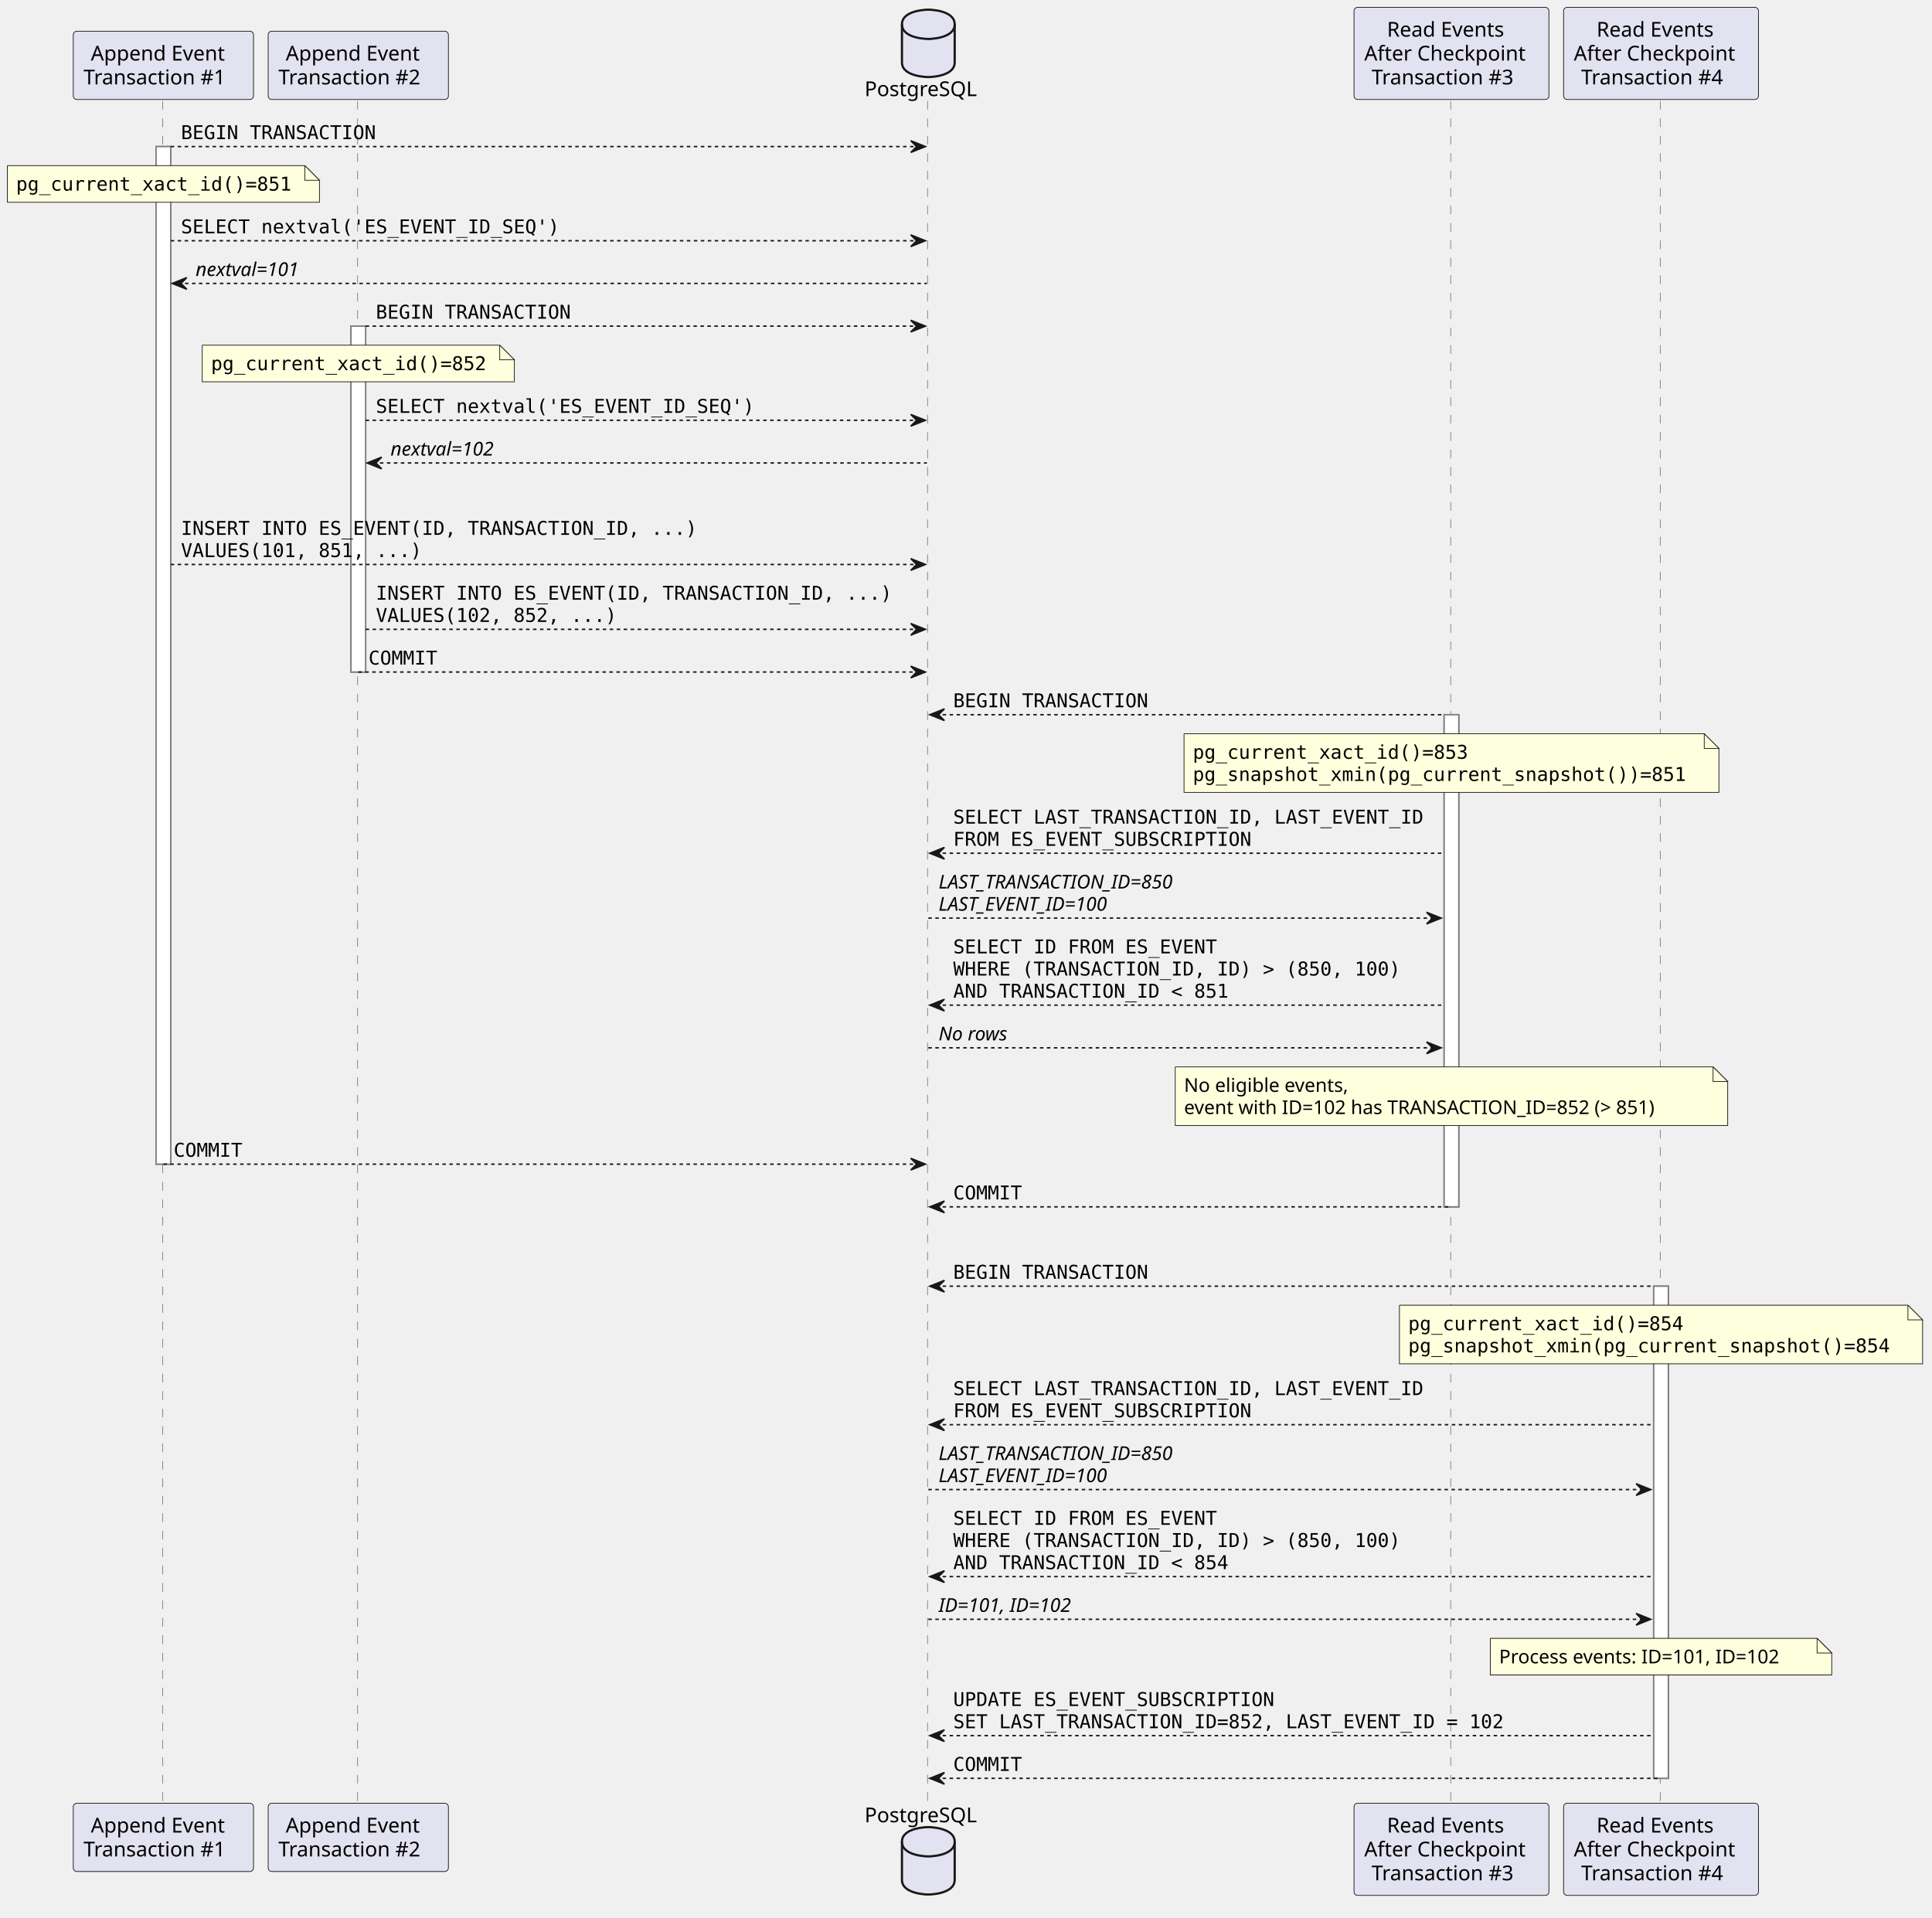
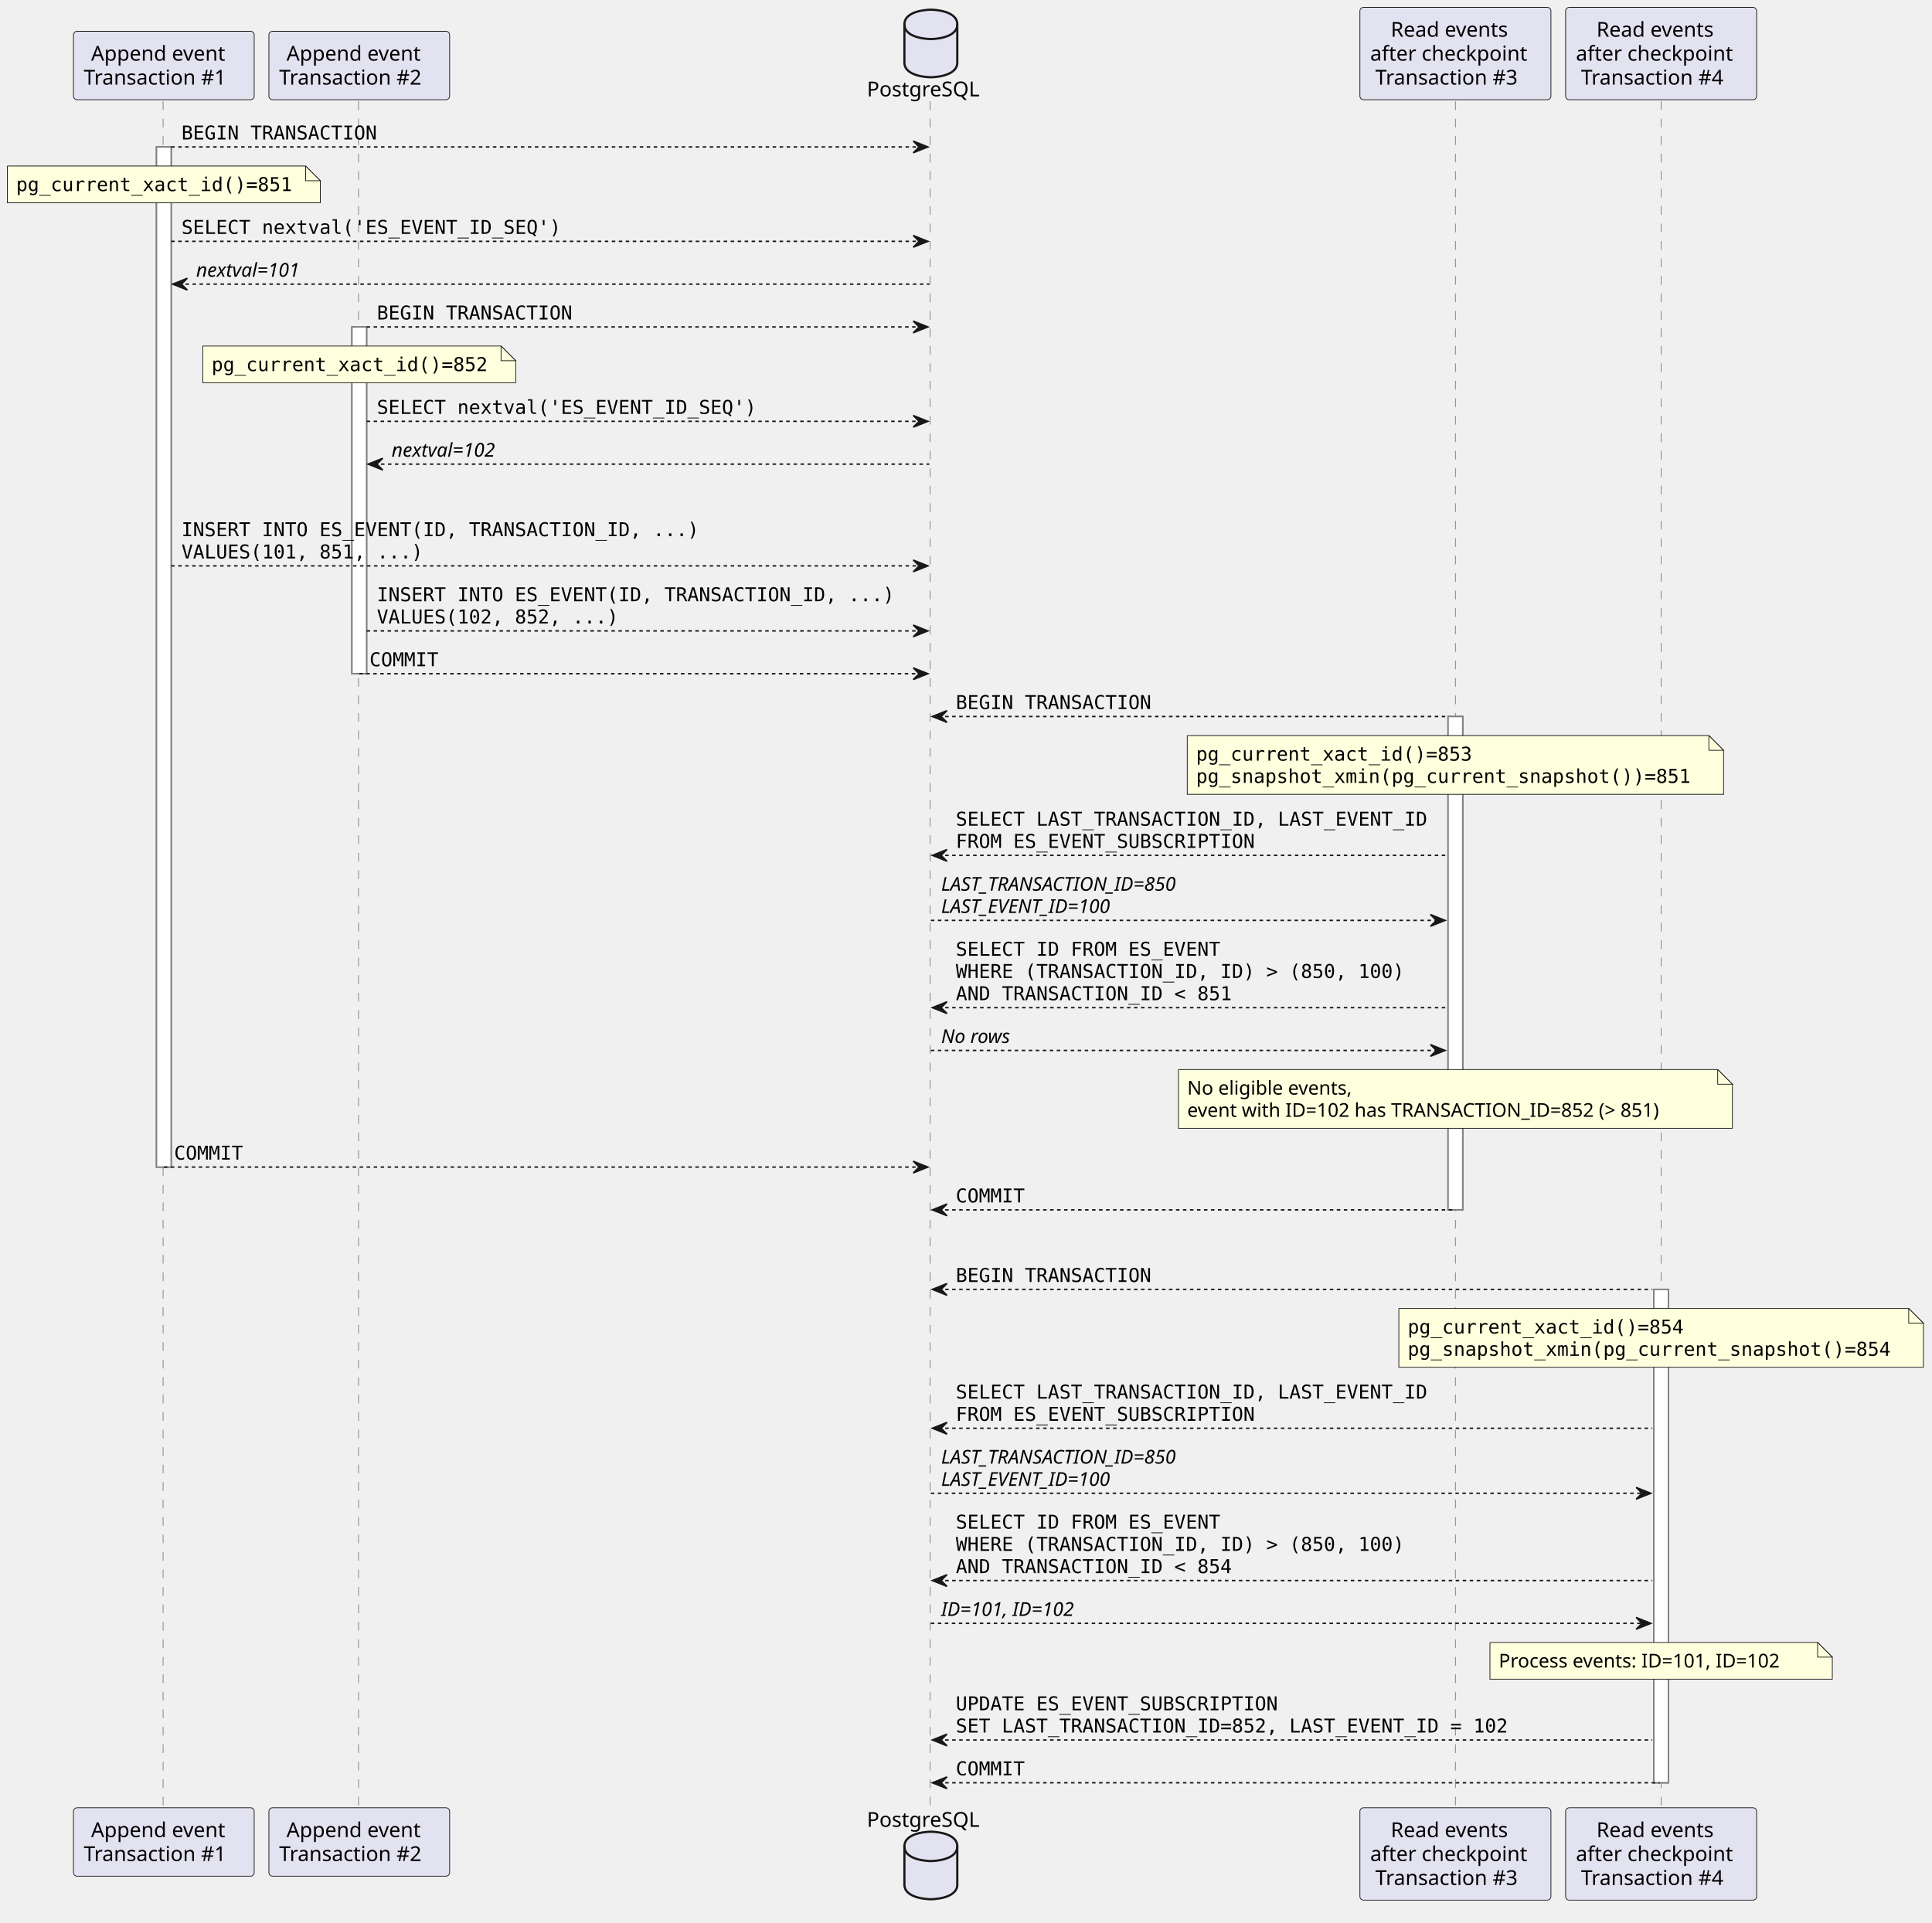
- <svg xmlns="http://www.w3.org/2000/svg" contentStyleType="text/css" height="1100.085px" preserveAspectRatio="none" style="width:1108px;height:1100px;background:#FFFFFF;" version="1.1" viewBox="0 0 1108 1100" width="1108.489px" zoomAndPan="magnify">
+ <svg xmlns="http://www.w3.org/2000/svg" contentStyleType="text/css" height="1100.085px" preserveAspectRatio="none" style="width:1105px;height:1100px;background:#FFFFFF;" version="1.1" viewBox="0 0 1105 1100" width="1105.968px" zoomAndPan="magnify">
  <defs />
  <g>
    <rect fill="#FFFFFF" height="583.619" style="stroke:#808080;stroke-width:0.84;" width="8.404" x="89.503" y="84.06" />
    <rect fill="#FFFFFF" height="198.387" style="stroke:#808080;stroke-width:0.84;" width="8.404" x="201.276" y="187.035" />
    <rect fill="#FFFFFF" height="282.257" style="stroke:#808080;stroke-width:0.84;" width="8.404" x="828.216" y="409.906" />
-     <rect fill="#FFFFFF" height="282.257" style="stroke:#808080;stroke-width:0.84;" width="8.404" x="948.393" y="737.656" />
+     <rect fill="#FFFFFF" height="282.257" style="stroke:#808080;stroke-width:0.84;" width="8.404" x="945.872" y="737.656" />
    <line style="stroke:#808080;stroke-width:0.42;stroke-dasharray:5.0,5.0;" x1="93.284" x2="93.284" y1="57.896" y2="1035.04" />
    <line style="stroke:#808080;stroke-width:0.42;stroke-dasharray:5.0,5.0;" x1="205.058" x2="205.058" y1="57.896" y2="1035.04" />
    <line style="stroke:#808080;stroke-width:0.42;stroke-dasharray:5.0,5.0;" x1="531.974" x2="531.974" y1="57.896" y2="1035.04" />
-     <line style="stroke:#808080;stroke-width:0.42;stroke-dasharray:5.0,5.0;" x1="831.997" x2="831.997" y1="57.896" y2="1035.04" />
-     <line style="stroke:#808080;stroke-width:0.42;stroke-dasharray:5.0,5.0;" x1="952.175" x2="952.175" y1="57.896" y2="1035.04" />
+     <line style="stroke:#808080;stroke-width:0.42;stroke-dasharray:5.0,5.0;" x1="832.418" x2="832.418" y1="57.896" y2="1035.04" />
+     <line style="stroke:#808080;stroke-width:0.42;stroke-dasharray:5.0,5.0;" x1="950.074" x2="950.074" y1="57.896" y2="1035.04" />
    <rect fill="#E2E2F0" height="39.157" rx="2.101" ry="2.101" style="stroke:#181818;stroke-width:0.42;" width="103.369" x="42.02" y="17.898" />
-     <text fill="#000000" font-family="sans-serif" font-size="11.766" lengthAdjust="spacing" textLength="83.2" x="52.105" y="34.702">Append Event</text>
+     <text fill="#000000" font-family="sans-serif" font-size="11.766" lengthAdjust="spacing" textLength="83.2" x="52.105" y="34.702">Append event</text>
    <text fill="#000000" font-family="sans-serif" font-size="11.766" lengthAdjust="spacing" textLength="91.604" x="47.903" y="48.398">Transaction #1</text>
    <rect fill="#E2E2F0" height="39.157" rx="2.101" ry="2.101" style="stroke:#181818;stroke-width:0.42;" width="103.369" x="42.02" y="1034.199" />
-     <text fill="#000000" font-family="sans-serif" font-size="11.766" lengthAdjust="spacing" textLength="83.2" x="52.105" y="1051.003">Append Event</text>
+     <text fill="#000000" font-family="sans-serif" font-size="11.766" lengthAdjust="spacing" textLength="83.2" x="52.105" y="1051.003">Append event</text>
    <text fill="#000000" font-family="sans-serif" font-size="11.766" lengthAdjust="spacing" textLength="91.604" x="47.903" y="1064.699">Transaction #1</text>
    <rect fill="#E2E2F0" height="39.157" rx="2.101" ry="2.101" style="stroke:#181818;stroke-width:0.42;" width="103.369" x="153.793" y="17.898" />
-     <text fill="#000000" font-family="sans-serif" font-size="11.766" lengthAdjust="spacing" textLength="83.2" x="163.878" y="34.702">Append Event</text>
+     <text fill="#000000" font-family="sans-serif" font-size="11.766" lengthAdjust="spacing" textLength="83.2" x="163.878" y="34.702">Append event</text>
    <text fill="#000000" font-family="sans-serif" font-size="11.766" lengthAdjust="spacing" textLength="91.604" x="159.676" y="48.398">Transaction #2</text>
    <rect fill="#E2E2F0" height="39.157" rx="2.101" ry="2.101" style="stroke:#181818;stroke-width:0.42;" width="103.369" x="153.793" y="1034.199" />
-     <text fill="#000000" font-family="sans-serif" font-size="11.766" lengthAdjust="spacing" textLength="83.2" x="163.878" y="1051.003">Append Event</text>
+     <text fill="#000000" font-family="sans-serif" font-size="11.766" lengthAdjust="spacing" textLength="83.2" x="163.878" y="1051.003">Append event</text>
    <text fill="#000000" font-family="sans-serif" font-size="11.766" lengthAdjust="spacing" textLength="91.604" x="159.676" y="1064.699">Transaction #2</text>
    <text fill="#000000" font-family="sans-serif" font-size="11.766" lengthAdjust="spacing" textLength="68.073" x="495.837" y="55.121">PostgreSQL</text>
    <path d="M517.267,13.945 C517.267,5.541 532.394,5.541 532.394,5.541 C532.394,5.541 547.521,5.541 547.521,13.945 L547.521,35.796 C547.521,44.2 532.394,44.2 532.394,44.2 C532.394,44.2 517.267,44.2 517.267,35.796 L517.267,13.945 " fill="#E2E2F0" style="stroke:#181818;stroke-width:1.261;" />
    <path d="M517.267,13.945 C517.267,22.349 532.394,22.349 532.394,22.349 C532.394,22.349 547.521,22.349 547.521,13.945 " fill="none" style="stroke:#181818;stroke-width:1.261;" />
    <text fill="#000000" font-family="sans-serif" font-size="11.766" lengthAdjust="spacing" textLength="68.073" x="495.837" y="1045.12">PostgreSQL</text>
    <path d="M517.267,1056.299 C517.267,1047.895 532.394,1047.895 532.394,1047.895 C532.394,1047.895 547.521,1047.895 547.521,1056.299 L547.521,1078.15 C547.521,1086.554 532.394,1086.554 532.394,1086.554 C532.394,1086.554 517.267,1086.554 517.267,1078.15 L517.267,1056.299 " fill="#E2E2F0" style="stroke:#181818;stroke-width:1.261;" />
    <path d="M517.267,1056.299 C517.267,1064.703 532.394,1064.703 532.394,1064.703 C532.394,1064.703 547.521,1064.703 547.521,1056.299 " fill="none" style="stroke:#181818;stroke-width:1.261;" />
-     <rect fill="#E2E2F0" height="52.853" rx="2.101" ry="2.101" style="stroke:#181818;stroke-width:0.42;" width="111.773" x="776.531" y="4.202" />
-     <text fill="#000000" font-family="sans-serif" font-size="11.766" lengthAdjust="spacing" textLength="73.955" x="795.44" y="21.006">Read Events</text>
-     <text fill="#000000" font-family="sans-serif" font-size="11.766" lengthAdjust="spacing" textLength="100.008" x="782.414" y="34.702">After Checkpoint</text>
+     <rect fill="#E2E2F0" height="52.853" rx="2.101" ry="2.101" style="stroke:#181818;stroke-width:0.42;" width="109.252" x="777.791" y="4.202" />
+     <text fill="#000000" font-family="sans-serif" font-size="11.766" lengthAdjust="spacing" textLength="73.955" x="795.44" y="21.006">Read events</text>
+     <text fill="#000000" font-family="sans-serif" font-size="11.766" lengthAdjust="spacing" textLength="97.487" x="783.674" y="34.702">after checkpoint</text>
    <text fill="#000000" font-family="sans-serif" font-size="11.766" lengthAdjust="spacing" textLength="91.604" x="786.616" y="48.398">Transaction #3</text>
-     <rect fill="#E2E2F0" height="52.853" rx="2.101" ry="2.101" style="stroke:#181818;stroke-width:0.42;" width="111.773" x="776.531" y="1034.199" />
-     <text fill="#000000" font-family="sans-serif" font-size="11.766" lengthAdjust="spacing" textLength="73.955" x="795.44" y="1051.003">Read Events</text>
-     <text fill="#000000" font-family="sans-serif" font-size="11.766" lengthAdjust="spacing" textLength="100.008" x="782.414" y="1064.699">After Checkpoint</text>
+     <rect fill="#E2E2F0" height="52.853" rx="2.101" ry="2.101" style="stroke:#181818;stroke-width:0.42;" width="109.252" x="777.791" y="1034.199" />
+     <text fill="#000000" font-family="sans-serif" font-size="11.766" lengthAdjust="spacing" textLength="73.955" x="795.44" y="1051.003">Read events</text>
+     <text fill="#000000" font-family="sans-serif" font-size="11.766" lengthAdjust="spacing" textLength="97.487" x="783.674" y="1064.699">after checkpoint</text>
    <text fill="#000000" font-family="sans-serif" font-size="11.766" lengthAdjust="spacing" textLength="91.604" x="786.616" y="1078.395">Transaction #3</text>
-     <rect fill="#E2E2F0" height="52.853" rx="2.101" ry="2.101" style="stroke:#181818;stroke-width:0.42;" width="111.773" x="896.708" y="4.202" />
-     <text fill="#000000" font-family="sans-serif" font-size="11.766" lengthAdjust="spacing" textLength="73.955" x="915.617" y="21.006">Read Events</text>
-     <text fill="#000000" font-family="sans-serif" font-size="11.766" lengthAdjust="spacing" textLength="100.008" x="902.591" y="34.702">After Checkpoint</text>
-     <text fill="#000000" font-family="sans-serif" font-size="11.766" lengthAdjust="spacing" textLength="91.604" x="906.793" y="48.398">Transaction #4</text>
-     <rect fill="#E2E2F0" height="52.853" rx="2.101" ry="2.101" style="stroke:#181818;stroke-width:0.42;" width="111.773" x="896.708" y="1034.199" />
-     <text fill="#000000" font-family="sans-serif" font-size="11.766" lengthAdjust="spacing" textLength="73.955" x="915.617" y="1051.003">Read Events</text>
-     <text fill="#000000" font-family="sans-serif" font-size="11.766" lengthAdjust="spacing" textLength="100.008" x="902.591" y="1064.699">After Checkpoint</text>
-     <text fill="#000000" font-family="sans-serif" font-size="11.766" lengthAdjust="spacing" textLength="91.604" x="906.793" y="1078.395">Transaction #4</text>
+     <rect fill="#E2E2F0" height="52.853" rx="2.101" ry="2.101" style="stroke:#181818;stroke-width:0.42;" width="109.252" x="895.448" y="4.202" />
+     <text fill="#000000" font-family="sans-serif" font-size="11.766" lengthAdjust="spacing" textLength="73.955" x="913.096" y="21.006">Read events</text>
+     <text fill="#000000" font-family="sans-serif" font-size="11.766" lengthAdjust="spacing" textLength="97.487" x="901.33" y="34.702">after checkpoint</text>
+     <text fill="#000000" font-family="sans-serif" font-size="11.766" lengthAdjust="spacing" textLength="91.604" x="904.272" y="48.398">Transaction #4</text>
+     <rect fill="#E2E2F0" height="52.853" rx="2.101" ry="2.101" style="stroke:#181818;stroke-width:0.42;" width="109.252" x="895.448" y="1034.199" />
+     <text fill="#000000" font-family="sans-serif" font-size="11.766" lengthAdjust="spacing" textLength="73.955" x="913.096" y="1051.003">Read events</text>
+     <text fill="#000000" font-family="sans-serif" font-size="11.766" lengthAdjust="spacing" textLength="97.487" x="901.33" y="1064.699">after checkpoint</text>
+     <text fill="#000000" font-family="sans-serif" font-size="11.766" lengthAdjust="spacing" textLength="91.604" x="904.272" y="1078.395">Transaction #4</text>
    <rect fill="#FFFFFF" height="583.619" style="stroke:#808080;stroke-width:0.84;" width="8.404" x="89.503" y="84.06" />
    <rect fill="#FFFFFF" height="198.387" style="stroke:#808080;stroke-width:0.84;" width="8.404" x="201.276" y="187.035" />
    <rect fill="#FFFFFF" height="282.257" style="stroke:#808080;stroke-width:0.84;" width="8.404" x="828.216" y="409.906" />
-     <rect fill="#FFFFFF" height="282.257" style="stroke:#808080;stroke-width:0.84;" width="8.404" x="948.393" y="737.656" />
+     <rect fill="#FFFFFF" height="282.257" style="stroke:#808080;stroke-width:0.84;" width="8.404" x="945.872" y="737.656" />
    <polygon fill="#181818" points="522.309,80.698,530.713,84.06,522.309,87.421,525.671,84.06" style="stroke:#181818;stroke-width:0.84;" />
    <line style="stroke:#181818;stroke-width:0.84;stroke-dasharray:2.0,2.0;" x1="97.907" x2="527.352" y1="84.06" y2="84.06" />
    <text fill="#000000" font-family="monospace" font-size="10.925" lengthAdjust="spacing" textLength="114.295" x="103.79" y="79.802">BEGIN TRANSACTION</text>
    <path d="M4.202,94.985 L4.202,115.995 L183.208,115.995 L183.208,103.389 L174.804,94.985 L4.202,94.985 " fill="#FEFFDD" style="stroke:#181818;stroke-width:0.42;" />
    <path d="M174.804,94.985 L174.804,103.389 L183.208,103.389 L174.804,94.985 " fill="#FEFFDD" style="stroke:#181818;stroke-width:0.42;" />
    <text fill="#000000" font-family="monospace" font-size="10.925" lengthAdjust="spacing" textLength="161.357" x="9.244" y="109.328">pg_current_xact_id()=851</text>
    <polygon fill="#181818" points="522.309,134.707,530.713,138.069,522.309,141.43,525.671,138.069" style="stroke:#181818;stroke-width:0.84;" />
    <line style="stroke:#181818;stroke-width:0.84;stroke-dasharray:2.0,2.0;" x1="97.907" x2="527.352" y1="138.069" y2="138.069" />
    <text fill="#000000" font-family="monospace" font-size="10.925" lengthAdjust="spacing" textLength="221.866" x="103.79" y="133.811">SELECT nextval('ES_EVENT_ID_SEQ')</text>
    <polygon fill="#181818" points="107.151,159.19,98.747,162.552,107.151,165.914,103.79,162.552" style="stroke:#181818;stroke-width:0.84;" />
    <line style="stroke:#181818;stroke-width:0.84;stroke-dasharray:2.0,2.0;" x1="102.109" x2="531.554" y1="162.552" y2="162.552" />
    <text fill="#000000" font-family="sans-serif" font-size="10.925" font-style="italic" lengthAdjust="spacing" textLength="70.594" x="112.194" y="158.295">nextval=101</text>
    <polygon fill="#181818" points="522.309,183.674,530.713,187.035,522.309,190.397,525.671,187.035" style="stroke:#181818;stroke-width:0.84;" />
    <line style="stroke:#181818;stroke-width:0.84;stroke-dasharray:2.0,2.0;" x1="209.68" x2="527.352" y1="187.035" y2="187.035" />
    <text fill="#000000" font-family="monospace" font-size="10.925" lengthAdjust="spacing" textLength="114.295" x="215.563" y="182.778">BEGIN TRANSACTION</text>
    <path d="M115.975,197.96 L115.975,218.97 L294.981,218.97 L294.981,206.364 L286.577,197.96 L115.975,197.96 " fill="#FEFFDD" style="stroke:#181818;stroke-width:0.42;" />
    <path d="M286.577,197.96 L286.577,206.364 L294.981,206.364 L286.577,197.96 " fill="#FEFFDD" style="stroke:#181818;stroke-width:0.42;" />
    <text fill="#000000" font-family="monospace" font-size="10.925" lengthAdjust="spacing" textLength="161.357" x="121.018" y="212.304">pg_current_xact_id()=852</text>
    <polygon fill="#181818" points="522.309,237.683,530.713,241.044,522.309,244.406,525.671,241.044" style="stroke:#181818;stroke-width:0.84;" />
    <line style="stroke:#181818;stroke-width:0.84;stroke-dasharray:2.0,2.0;" x1="209.68" x2="527.352" y1="241.044" y2="241.044" />
    <text fill="#000000" font-family="monospace" font-size="10.925" lengthAdjust="spacing" textLength="221.866" x="215.563" y="236.787">SELECT nextval('ES_EVENT_ID_SEQ')</text>
    <polygon fill="#181818" points="218.924,262.166,210.52,265.527,218.924,268.889,215.563,265.527" style="stroke:#181818;stroke-width:0.84;" />
    <line style="stroke:#181818;stroke-width:0.84;stroke-dasharray:2.0,2.0;" x1="213.882" x2="531.554" y1="265.527" y2="265.527" />
    <text fill="#000000" font-family="sans-serif" font-size="10.925" font-style="italic" lengthAdjust="spacing" textLength="70.594" x="223.967" y="261.27">nextval=102</text>
    <polygon fill="#181818" points="522.309,320.377,530.713,323.738,522.309,327.1,525.671,323.738" style="stroke:#181818;stroke-width:0.84;" />
    <line style="stroke:#181818;stroke-width:0.84;stroke-dasharray:2.0,2.0;" x1="97.907" x2="527.352" y1="323.738" y2="323.738" />
    <text fill="#000000" font-family="monospace" font-size="10.925" lengthAdjust="spacing" textLength="302.545" x="103.79" y="306.763">INSERT INTO ES_EVENT(ID, TRANSACTION_ID, ...)</text>
    <text fill="#000000" font-family="monospace" font-size="10.925" lengthAdjust="spacing" textLength="141.187" x="103.79" y="319.481">VALUES(101, 851, ...)</text>
    <polygon fill="#181818" points="522.309,357.578,530.713,360.939,522.309,364.301,525.671,360.939" style="stroke:#181818;stroke-width:0.84;" />
    <line style="stroke:#181818;stroke-width:0.84;stroke-dasharray:2.0,2.0;" x1="209.68" x2="527.352" y1="360.939" y2="360.939" />
    <text fill="#000000" font-family="monospace" font-size="10.925" lengthAdjust="spacing" textLength="302.545" x="215.563" y="343.964">INSERT INTO ES_EVENT(ID, TRANSACTION_ID, ...)</text>
    <text fill="#000000" font-family="monospace" font-size="10.925" lengthAdjust="spacing" textLength="141.187" x="215.563" y="356.682">VALUES(102, 852, ...)</text>
    <polygon fill="#181818" points="522.309,382.061,530.713,385.423,522.309,388.784,525.671,385.423" style="stroke:#181818;stroke-width:0.84;" />
    <line style="stroke:#181818;stroke-width:0.84;stroke-dasharray:2.0,2.0;" x1="205.478" x2="527.352" y1="385.423" y2="385.423" />
    <text fill="#000000" font-family="monospace" font-size="10.925" lengthAdjust="spacing" textLength="40.339" x="211.361" y="381.165">COMMIT</text>
    <polygon fill="#181818" points="541.639,406.544,533.235,409.906,541.639,413.267,538.277,409.906" style="stroke:#181818;stroke-width:0.84;" />
    <line style="stroke:#181818;stroke-width:0.84;stroke-dasharray:2.0,2.0;" x1="536.596" x2="827.375" y1="409.906" y2="409.906" />
    <text fill="#000000" font-family="monospace" font-size="10.925" lengthAdjust="spacing" textLength="114.295" x="546.681" y="405.648">BEGIN TRANSACTION</text>
    <path d="M679.044,420.831 L679.044,454.447 L985.791,454.447 L985.791,429.235 L977.387,420.831 L679.044,420.831 " fill="#FEFFDD" style="stroke:#181818;stroke-width:0.42;" />
    <path d="M977.387,420.831 L977.387,429.235 L985.791,429.235 L977.387,420.831 " fill="#FEFFDD" style="stroke:#181818;stroke-width:0.42;" />
    <text fill="#000000" font-family="monospace" font-size="10.925" lengthAdjust="spacing" textLength="161.357" x="684.087" y="435.174">pg_current_xact_id()=853</text>
    <text fill="#000000" font-family="monospace" font-size="10.925" lengthAdjust="spacing" textLength="289.098" x="684.087" y="447.892">pg_snapshot_xmin(pg_current_snapshot())=851</text>
    <polygon fill="#181818" points="541.639,485.988,533.235,489.35,541.639,492.712,538.277,489.35" style="stroke:#181818;stroke-width:0.84;" />
    <line style="stroke:#181818;stroke-width:0.84;stroke-dasharray:2.0,2.0;" x1="536.596" x2="827.375" y1="489.35" y2="489.35" />
    <text fill="#000000" font-family="monospace" font-size="10.925" lengthAdjust="spacing" textLength="275.652" x="546.681" y="472.375">SELECT LAST_TRANSACTION_ID, LAST_EVENT_ID</text>
    <text fill="#000000" font-family="monospace" font-size="10.925" lengthAdjust="spacing" textLength="174.804" x="546.681" y="485.092">FROM ES_EVENT_SUBSCRIPTION</text>
    <polygon fill="#181818" points="818.131,523.189,826.535,526.551,818.131,529.912,821.492,526.551" style="stroke:#181818;stroke-width:0.84;" />
    <line style="stroke:#181818;stroke-width:0.84;stroke-dasharray:2.0,2.0;" x1="532.394" x2="823.173" y1="526.551" y2="526.551" />
    <text fill="#000000" font-family="sans-serif" font-size="10.925" font-style="italic" lengthAdjust="spacing" textLength="158.836" x="538.277" y="509.576">LAST_TRANSACTION_ID=850</text>
    <text fill="#000000" font-family="sans-serif" font-size="10.925" font-style="italic" lengthAdjust="spacing" textLength="115.975" x="538.277" y="522.293">LAST_EVENT_ID=100</text>
    <polygon fill="#181818" points="541.639,573.108,533.235,576.469,541.639,579.831,538.277,576.469" style="stroke:#181818;stroke-width:0.84;" />
    <line style="stroke:#181818;stroke-width:0.84;stroke-dasharray:2.0,2.0;" x1="536.596" x2="827.375" y1="576.469" y2="576.469" />
    <text fill="#000000" font-family="monospace" font-size="10.925" lengthAdjust="spacing" textLength="154.634" x="546.681" y="546.777">SELECT ID FROM ES_EVENT</text>
    <text fill="#000000" font-family="monospace" font-size="10.925" lengthAdjust="spacing" textLength="262.205" x="546.681" y="559.494">WHERE (TRANSACTION_ID, ID) &gt; (850, 100)</text>
    <text fill="#000000" font-family="monospace" font-size="10.925" lengthAdjust="spacing" textLength="161.357" x="546.681" y="572.212">AND TRANSACTION_ID &lt; 851</text>
    <polygon fill="#181818" points="818.131,597.591,826.535,600.953,818.131,604.314,821.492,600.953" style="stroke:#181818;stroke-width:0.84;" />
    <line style="stroke:#181818;stroke-width:0.84;stroke-dasharray:2.0,2.0;" x1="532.394" x2="823.173" y1="600.953" y2="600.953" />
    <text fill="#000000" font-family="sans-serif" font-size="10.925" font-style="italic" lengthAdjust="spacing" textLength="44.541" x="538.277" y="596.695">No rows</text>
    <path d="M674.002,611.878 L674.002,645.494 L990.833,645.494 L990.833,620.282 L982.429,611.878 L674.002,611.878 " fill="#FEFFDD" style="stroke:#181818;stroke-width:0.42;" />
    <path d="M982.429,611.878 L982.429,620.282 L990.833,620.282 L982.429,611.878 " fill="#FEFFDD" style="stroke:#181818;stroke-width:0.42;" />
    <text fill="#000000" font-family="sans-serif" font-size="10.925" lengthAdjust="spacing" textLength="102.529" x="679.044" y="626.221">No eligible events,</text>
    <text fill="#000000" font-family="sans-serif" font-size="10.925" lengthAdjust="spacing" textLength="299.183" x="679.044" y="638.938">event with ID=102 has TRANSACTION_ID=852 (&gt; 851)</text>
    <polygon fill="#181818" points="522.309,664.318,530.713,667.679,522.309,671.041,525.671,667.679" style="stroke:#181818;stroke-width:0.84;" />
    <line style="stroke:#181818;stroke-width:0.84;stroke-dasharray:2.0,2.0;" x1="93.705" x2="527.352" y1="667.679" y2="667.679" />
    <text fill="#000000" font-family="monospace" font-size="10.925" lengthAdjust="spacing" textLength="40.339" x="99.588" y="663.422">COMMIT</text>
    <polygon fill="#181818" points="541.639,688.801,533.235,692.162,541.639,695.524,538.277,692.162" style="stroke:#181818;stroke-width:0.84;" />
    <line style="stroke:#181818;stroke-width:0.84;stroke-dasharray:2.0,2.0;" x1="536.596" x2="831.577" y1="692.162" y2="692.162" />
    <text fill="#000000" font-family="monospace" font-size="10.925" lengthAdjust="spacing" textLength="40.339" x="546.681" y="687.905">COMMIT</text>
    <polygon fill="#181818" points="541.639,734.294,533.235,737.656,541.639,741.017,538.277,737.656" style="stroke:#181818;stroke-width:0.84;" />
-     <line style="stroke:#181818;stroke-width:0.84;stroke-dasharray:2.0,2.0;" x1="536.596" x2="947.553" y1="737.656" y2="737.656" />
+     <line style="stroke:#181818;stroke-width:0.84;stroke-dasharray:2.0,2.0;" x1="536.596" x2="945.031" y1="737.656" y2="737.656" />
    <text fill="#000000" font-family="monospace" font-size="10.925" lengthAdjust="spacing" textLength="114.295" x="546.681" y="733.398">BEGIN TRANSACTION</text>
-     <path d="M802.583,748.581 L802.583,782.197 L1102.607,782.197 L1102.607,756.985 L1094.203,748.581 L802.583,748.581 " fill="#FEFFDD" style="stroke:#181818;stroke-width:0.42;" />
-     <path d="M1094.203,748.581 L1094.203,756.985 L1102.607,756.985 L1094.203,748.581 " fill="#FEFFDD" style="stroke:#181818;stroke-width:0.42;" />
-     <text fill="#000000" font-family="monospace" font-size="10.925" lengthAdjust="spacing" textLength="161.357" x="807.626" y="762.924">pg_current_xact_id()=854</text>
-     <text fill="#000000" font-family="monospace" font-size="10.925" lengthAdjust="spacing" textLength="282.375" x="807.626" y="775.642">pg_snapshot_xmin(pg_current_snapshot()=854</text>
+     <path d="M800.062,748.581 L800.062,782.197 L1100.085,782.197 L1100.085,756.985 L1091.681,748.581 L800.062,748.581 " fill="#FEFFDD" style="stroke:#181818;stroke-width:0.42;" />
+     <path d="M1091.681,748.581 L1091.681,756.985 L1100.085,756.985 L1091.681,748.581 " fill="#FEFFDD" style="stroke:#181818;stroke-width:0.42;" />
+     <text fill="#000000" font-family="monospace" font-size="10.925" lengthAdjust="spacing" textLength="161.357" x="805.105" y="762.924">pg_current_xact_id()=854</text>
+     <text fill="#000000" font-family="monospace" font-size="10.925" lengthAdjust="spacing" textLength="282.375" x="805.105" y="775.642">pg_snapshot_xmin(pg_current_snapshot()=854</text>
    <polygon fill="#181818" points="541.639,813.738,533.235,817.1,541.639,820.462,538.277,817.1" style="stroke:#181818;stroke-width:0.84;" />
-     <line style="stroke:#181818;stroke-width:0.84;stroke-dasharray:2.0,2.0;" x1="536.596" x2="947.553" y1="817.1" y2="817.1" />
+     <line style="stroke:#181818;stroke-width:0.84;stroke-dasharray:2.0,2.0;" x1="536.596" x2="945.031" y1="817.1" y2="817.1" />
    <text fill="#000000" font-family="monospace" font-size="10.925" lengthAdjust="spacing" textLength="275.652" x="546.681" y="800.125">SELECT LAST_TRANSACTION_ID, LAST_EVENT_ID</text>
    <text fill="#000000" font-family="monospace" font-size="10.925" lengthAdjust="spacing" textLength="174.804" x="546.681" y="812.842">FROM ES_EVENT_SUBSCRIPTION</text>
-     <polygon fill="#181818" points="938.308,850.939,946.712,854.301,938.308,857.662,941.67,854.301" style="stroke:#181818;stroke-width:0.84;" />
-     <line style="stroke:#181818;stroke-width:0.84;stroke-dasharray:2.0,2.0;" x1="532.394" x2="943.351" y1="854.301" y2="854.301" />
+     <polygon fill="#181818" points="935.787,850.939,944.191,854.301,935.787,857.662,939.149,854.301" style="stroke:#181818;stroke-width:0.84;" />
+     <line style="stroke:#181818;stroke-width:0.84;stroke-dasharray:2.0,2.0;" x1="532.394" x2="940.829" y1="854.301" y2="854.301" />
    <text fill="#000000" font-family="sans-serif" font-size="10.925" font-style="italic" lengthAdjust="spacing" textLength="158.836" x="538.277" y="837.326">LAST_TRANSACTION_ID=850</text>
    <text fill="#000000" font-family="sans-serif" font-size="10.925" font-style="italic" lengthAdjust="spacing" textLength="115.975" x="538.277" y="850.043">LAST_EVENT_ID=100</text>
    <polygon fill="#181818" points="541.639,900.858,533.235,904.219,541.639,907.581,538.277,904.219" style="stroke:#181818;stroke-width:0.84;" />
-     <line style="stroke:#181818;stroke-width:0.84;stroke-dasharray:2.0,2.0;" x1="536.596" x2="947.553" y1="904.219" y2="904.219" />
+     <line style="stroke:#181818;stroke-width:0.84;stroke-dasharray:2.0,2.0;" x1="536.596" x2="945.031" y1="904.219" y2="904.219" />
    <text fill="#000000" font-family="monospace" font-size="10.925" lengthAdjust="spacing" textLength="154.634" x="546.681" y="874.527">SELECT ID FROM ES_EVENT</text>
    <text fill="#000000" font-family="monospace" font-size="10.925" lengthAdjust="spacing" textLength="262.205" x="546.681" y="887.244">WHERE (TRANSACTION_ID, ID) &gt; (850, 100)</text>
    <text fill="#000000" font-family="monospace" font-size="10.925" lengthAdjust="spacing" textLength="161.357" x="546.681" y="899.962">AND TRANSACTION_ID &lt; 854</text>
-     <polygon fill="#181818" points="938.308,925.341,946.712,928.703,938.308,932.064,941.67,928.703" style="stroke:#181818;stroke-width:0.84;" />
-     <line style="stroke:#181818;stroke-width:0.84;stroke-dasharray:2.0,2.0;" x1="532.394" x2="943.351" y1="928.703" y2="928.703" />
+     <polygon fill="#181818" points="935.787,925.341,944.191,928.703,935.787,932.064,939.149,928.703" style="stroke:#181818;stroke-width:0.84;" />
+     <line style="stroke:#181818;stroke-width:0.84;stroke-dasharray:2.0,2.0;" x1="532.394" x2="940.829" y1="928.703" y2="928.703" />
    <text fill="#000000" font-family="sans-serif" font-size="10.925" font-style="italic" lengthAdjust="spacing" textLength="89.082" x="538.277" y="924.445">ID=101, ID=102</text>
-     <path d="M854.688,939.628 L854.688,960.638 L1050.502,960.638 L1050.502,948.032 L1042.098,939.628 L854.688,939.628 " fill="#FEFFDD" style="stroke:#181818;stroke-width:0.42;" />
-     <path d="M1042.098,939.628 L1042.098,948.032 L1050.502,948.032 L1042.098,939.628 " fill="#FEFFDD" style="stroke:#181818;stroke-width:0.42;" />
-     <text fill="#000000" font-family="sans-serif" font-size="10.925" lengthAdjust="spacing" textLength="178.165" x="859.731" y="953.971">Process events: ID=101, ID=102</text>
+     <path d="M852.167,939.628 L852.167,960.638 L1047.98,960.638 L1047.98,948.032 L1039.576,939.628 L852.167,939.628 " fill="#FEFFDD" style="stroke:#181818;stroke-width:0.42;" />
+     <path d="M1039.576,939.628 L1039.576,948.032 L1047.98,948.032 L1039.576,939.628 " fill="#FEFFDD" style="stroke:#181818;stroke-width:0.42;" />
+     <text fill="#000000" font-family="sans-serif" font-size="10.925" lengthAdjust="spacing" textLength="178.165" x="857.209" y="953.971">Process events: ID=101, ID=102</text>
    <polygon fill="#181818" points="541.639,992.067,533.235,995.429,541.639,998.791,538.277,995.429" style="stroke:#181818;stroke-width:0.84;" />
-     <line style="stroke:#181818;stroke-width:0.84;stroke-dasharray:2.0,2.0;" x1="536.596" x2="947.553" y1="995.429" y2="995.429" />
+     <line style="stroke:#181818;stroke-width:0.84;stroke-dasharray:2.0,2.0;" x1="536.596" x2="945.031" y1="995.429" y2="995.429" />
    <text fill="#000000" font-family="monospace" font-size="10.925" lengthAdjust="spacing" textLength="188.25" x="546.681" y="978.454">UPDATE ES_EVENT_SUBSCRIPTION</text>
    <text fill="#000000" font-family="monospace" font-size="10.925" lengthAdjust="spacing" textLength="322.714" x="546.681" y="991.172">SET LAST_TRANSACTION_ID=852, LAST_EVENT_ID = 102</text>
    <polygon fill="#181818" points="541.639,1016.551,533.235,1019.912,541.639,1023.274,538.277,1019.912" style="stroke:#181818;stroke-width:0.84;" />
-     <line style="stroke:#181818;stroke-width:0.84;stroke-dasharray:2.0,2.0;" x1="536.596" x2="951.755" y1="1019.912" y2="1019.912" />
+     <line style="stroke:#181818;stroke-width:0.84;stroke-dasharray:2.0,2.0;" x1="536.596" x2="949.233" y1="1019.912" y2="1019.912" />
    <text fill="#000000" font-family="monospace" font-size="10.925" lengthAdjust="spacing" textLength="40.339" x="546.681" y="1015.655">COMMIT</text>
  </g>
</svg>
